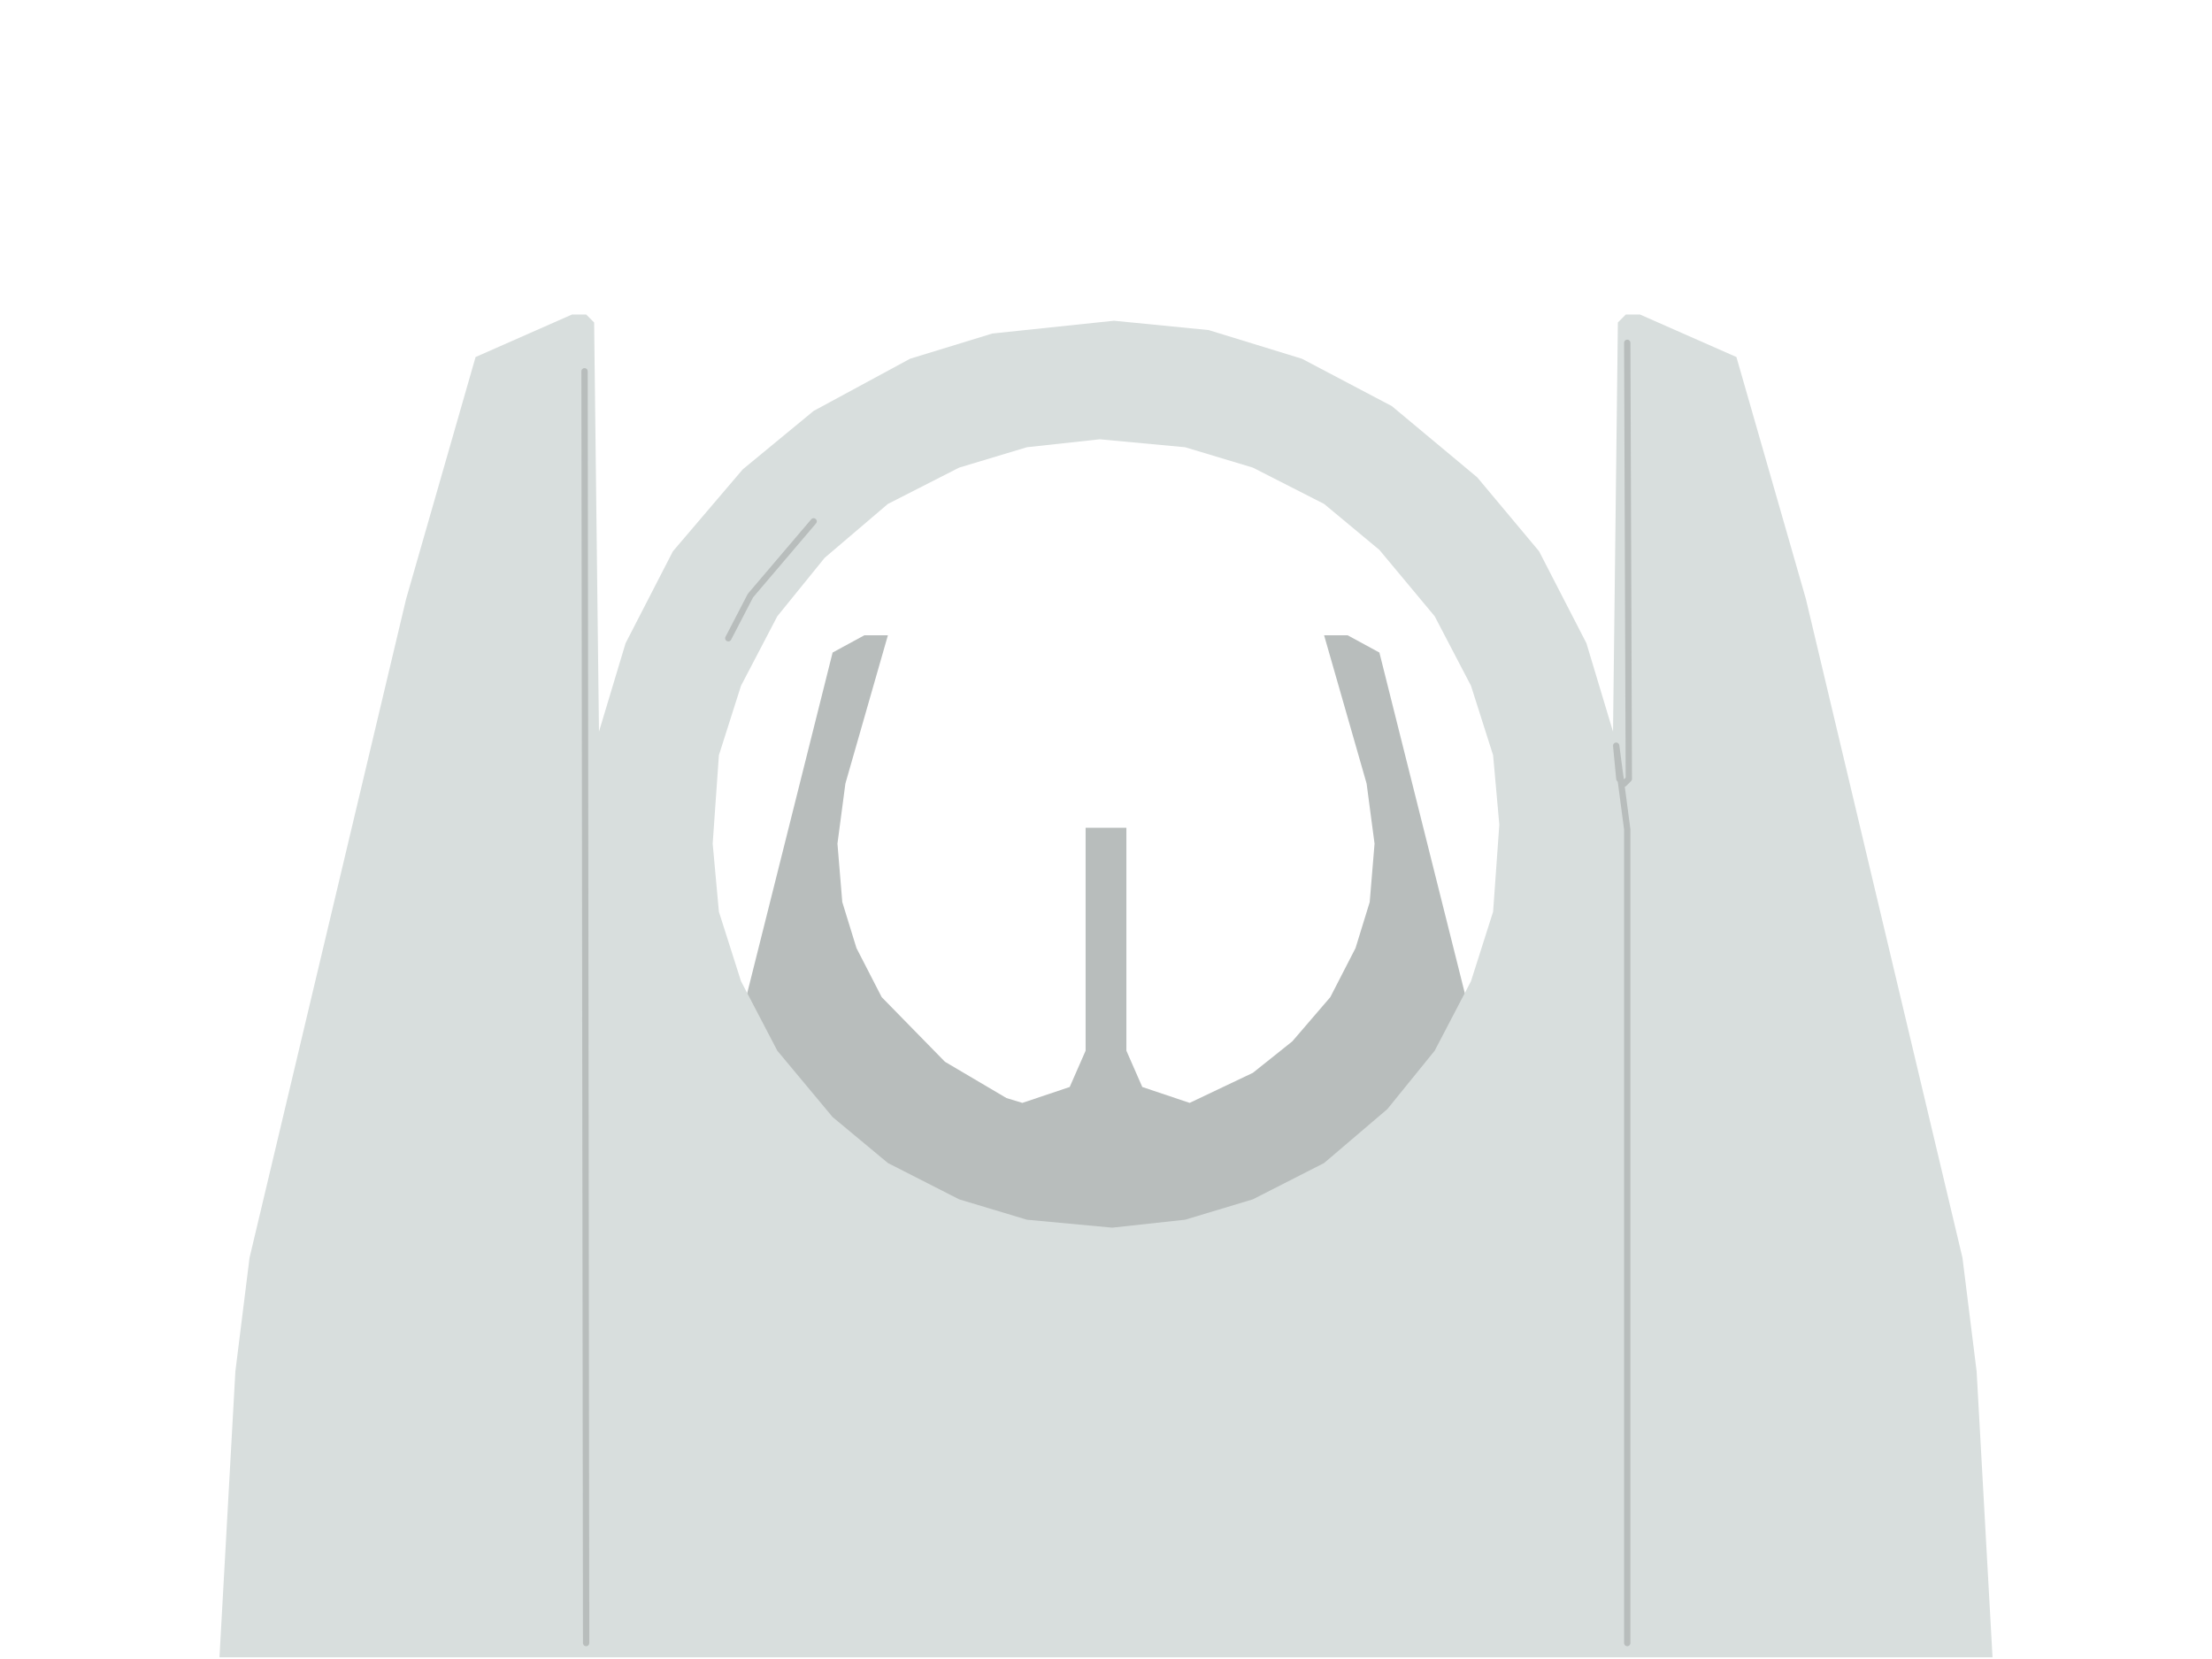
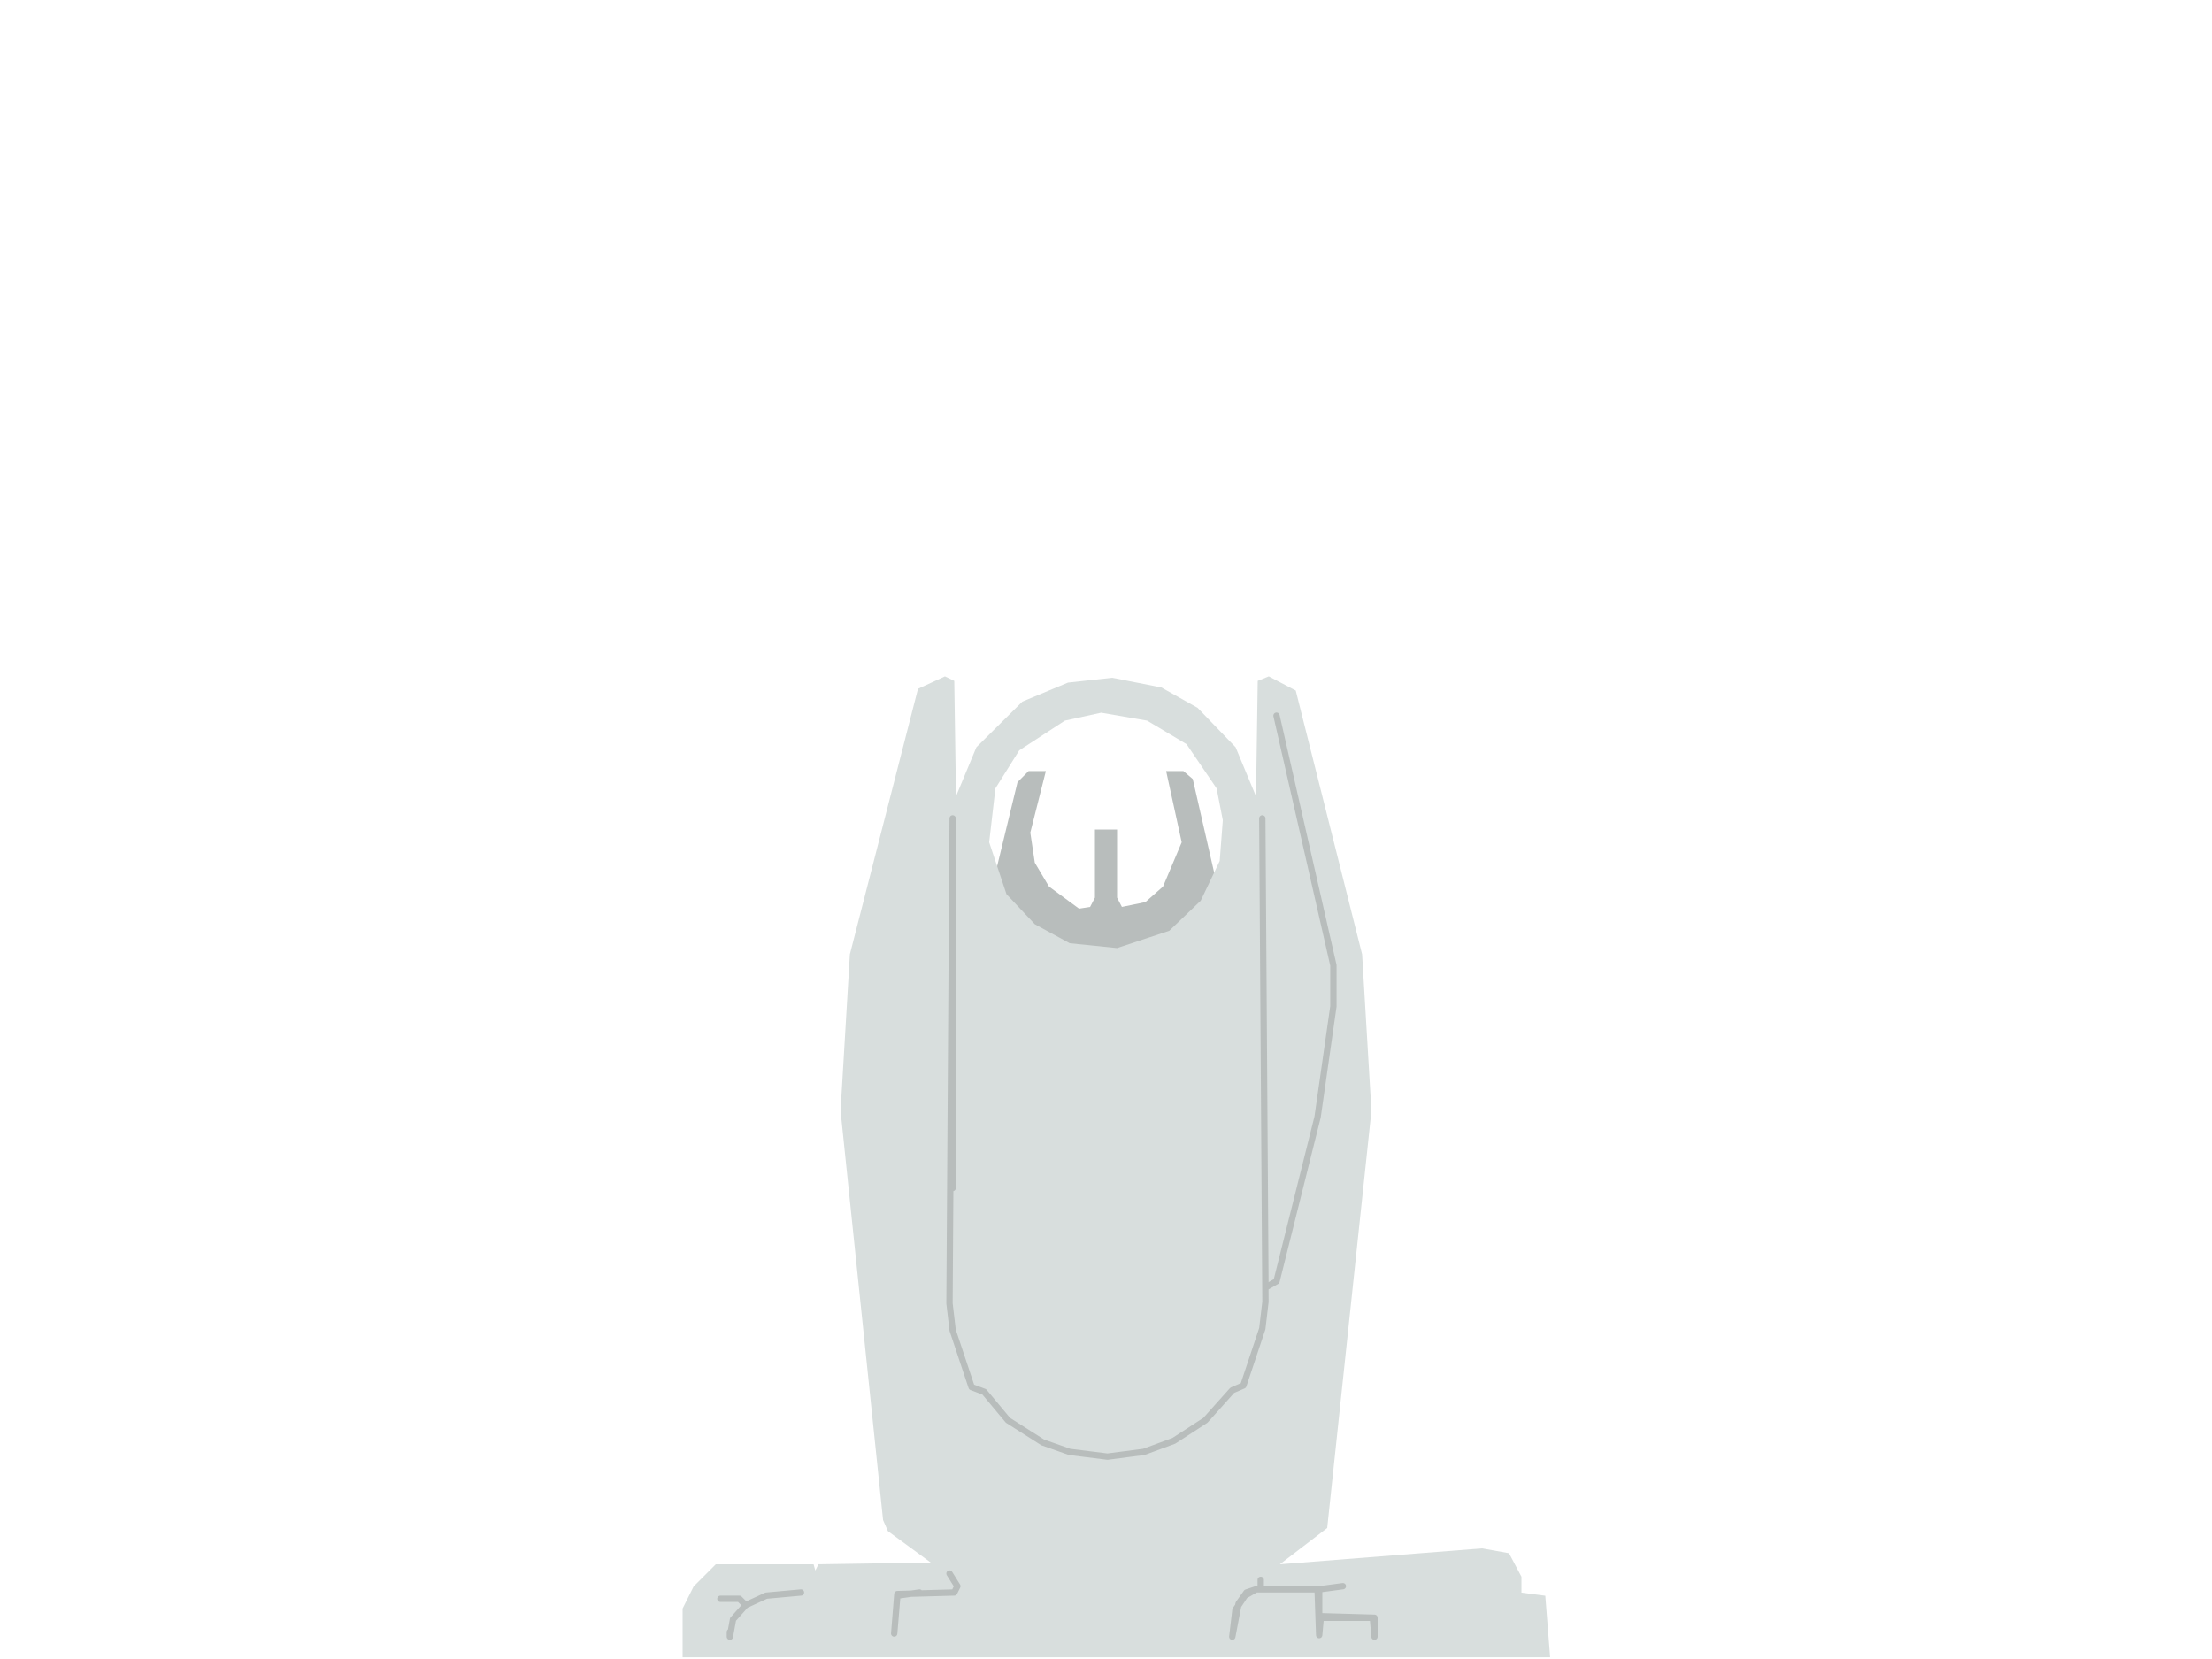
<svg xmlns="http://www.w3.org/2000/svg" viewBox="0 0 64 48">
-   <path d="M24.09,18.88 L21.58,28.89 L21.12,31.77 L20.89,36.48 L21.99,46.90 L42.01,46.90 L43.11,36.48 L42.88,31.77 L42.42,28.89 L39.91,18.88 L38.99,18.38 L38.31,18.38 L39.54,22.67 L39.77,24.41 L39.63,26.10 L39.22,27.43 L38.49,28.85 L37.39,30.13 L36.25,31.04 L34.42,31.91 L33.05,31.45 L32.59,30.40 L32.59,23.95 L31.41,23.95 L31.41,30.40 L30.95,31.45 L29.58,31.91 L29.12,31.77 L27.34,30.72 L25.51,28.85 L24.78,27.43 L24.37,26.10 L24.23,24.41 L24.46,22.67 L25.69,18.38 L25.01,18.38Z" fill="#b8bdbc" fill-rule="evenodd" />
-   <path d="M13.76,10.33 L11.75,17.33 L7.22,36.39 L6.81,39.68 L6.35,47.95 L57.65,47.95 L57.19,39.68 L56.78,36.39 L52.25,17.33 L50.24,10.33 L47.45,9.10 L47.04,9.10 L46.81,9.33 L46.67,21.17 L45.90,18.61 L44.53,15.95 L42.74,13.81 L40.27,11.75 L37.67,10.38 L34.97,9.55 L32.23,9.28 L28.71,9.65 L26.33,10.38 L23.54,11.89 L21.49,13.58 L19.47,15.95 L18.10,18.61 L17.33,21.17 L17.19,9.33 L16.96,9.10 L16.55,9.10Z M31.82,12.71 L34.29,12.94 L36.25,13.53 L38.31,14.58 L39.91,15.91 L41.51,17.83 L42.56,19.84 L43.20,21.85 L43.38,23.86 L43.20,26.38 L42.56,28.39 L41.51,30.40 L40.14,32.09 L38.31,33.65 L36.25,34.70 L34.29,35.29 L32.18,35.52 L29.71,35.29 L27.75,34.70 L25.69,33.65 L24.09,32.32 L22.49,30.40 L21.44,28.39 L20.80,26.38 L20.62,24.41 L20.80,21.85 L21.44,19.84 L22.49,17.83 L23.86,16.14 L25.69,14.58 L27.75,13.53 L29.71,12.94Z" fill="#d8dedd" fill-rule="evenodd" />
+   <path d="M29.76,22.31 L29.44,22.63 L28.62,26.01 L28.53,27.84 L28.89,30.81 L35.11,30.81 L35.47,27.84 L35.43,26.56 L34.51,22.54 L34.24,22.31 L33.74,22.31 L34.19,24.37 L33.65,25.65 L33.14,26.10 L32.46,26.24 L32.32,25.97 L32.32,24.00 L31.68,24.00 L31.68,25.97 L31.54,26.24 L31.22,26.29 L30.35,25.65 L29.94,24.96 L29.81,24.09 L30.26,22.31Z" fill="#b8bdbc" fill-rule="evenodd" />
+   <path d="M26.56,19.93 L24.59,27.61 L24.32,32.14 L25.55,43.98 L25.69,44.30 L26.93,45.21 L23.68,45.26 L23.59,45.44 L23.54,45.26 L20.71,45.26 L20.07,45.90 L19.75,46.54 L19.75,47.95 L44.85,47.95 L44.71,46.17 L44.02,46.08 L44.02,45.62 L43.66,44.94 L42.88,44.80 L37.03,45.26 L38.40,44.21 L39.68,32.14 L39.41,27.61 L37.49,19.98 L36.71,19.57 L36.39,19.70 L36.34,23.04 L35.75,21.62 L34.65,20.48 L33.60,19.89 L32.18,19.61 L30.90,19.75 L29.58,20.30 L28.25,21.62 L27.66,23.04 L27.61,19.70 L27.34,19.57Z M31.86,20.62 L33.19,20.85 L34.33,21.53 L35.20,22.81 L35.38,23.73 L35.29,24.91 L34.74,26.06 L33.83,26.93 L32.32,27.43 L30.95,27.29 L29.94,26.74 L29.12,25.87 L28.62,24.37 L28.80,22.81 L29.49,21.71 L30.81,20.85Z" fill="#d8dedd" fill-rule="evenodd" />
  <g transform="scale(0.04571)" fill="none" stroke="#b8bdbc" stroke-width="4.0" stroke-linecap="round" stroke-linejoin="round">
-     <path d="M1030,217 L1031,493 L1028,496 L1025,493 L1023,472 L1030,525 L1030,1040 L1030,1000" />
-     <path d="M370,235 L371,1040 L371,1014" />
-     <path d="M515,330 L475,377 L461,404" />
+     <path d="M808,453 L844,611 L844,637 L834,707 L808,811 L801,815 L799,518 L801,824 L799,841 L787,877 L780,880 L763,899 L743,912 L724,919 L701,922 L677,919 L660,913 L638,899 L623,881 L615,878 L603,842 L601,825 L603,518 L603,752" />
+     <path d="M798,1000 L798,1005 L789,1008 L784,1015 L780,1036 L782,1019 L788,1010 L795,1006 L834,1006 L835,1035 L836,1024 L869,1024 L870,1036 L870,1024 L835,1023 L835,1006 L850,1004" />
+     <path d="M601,996 L606,1004 L604,1008 L568,1009 L566,1034 L568,1010 L582,1008" />
+     <path d="M507,1008 L485,1010 L472,1016 L468,1012 L456,1012 L468,1012 L472,1016 L464,1025 L462,1036 L462,1033" />
  </g>
</svg>
